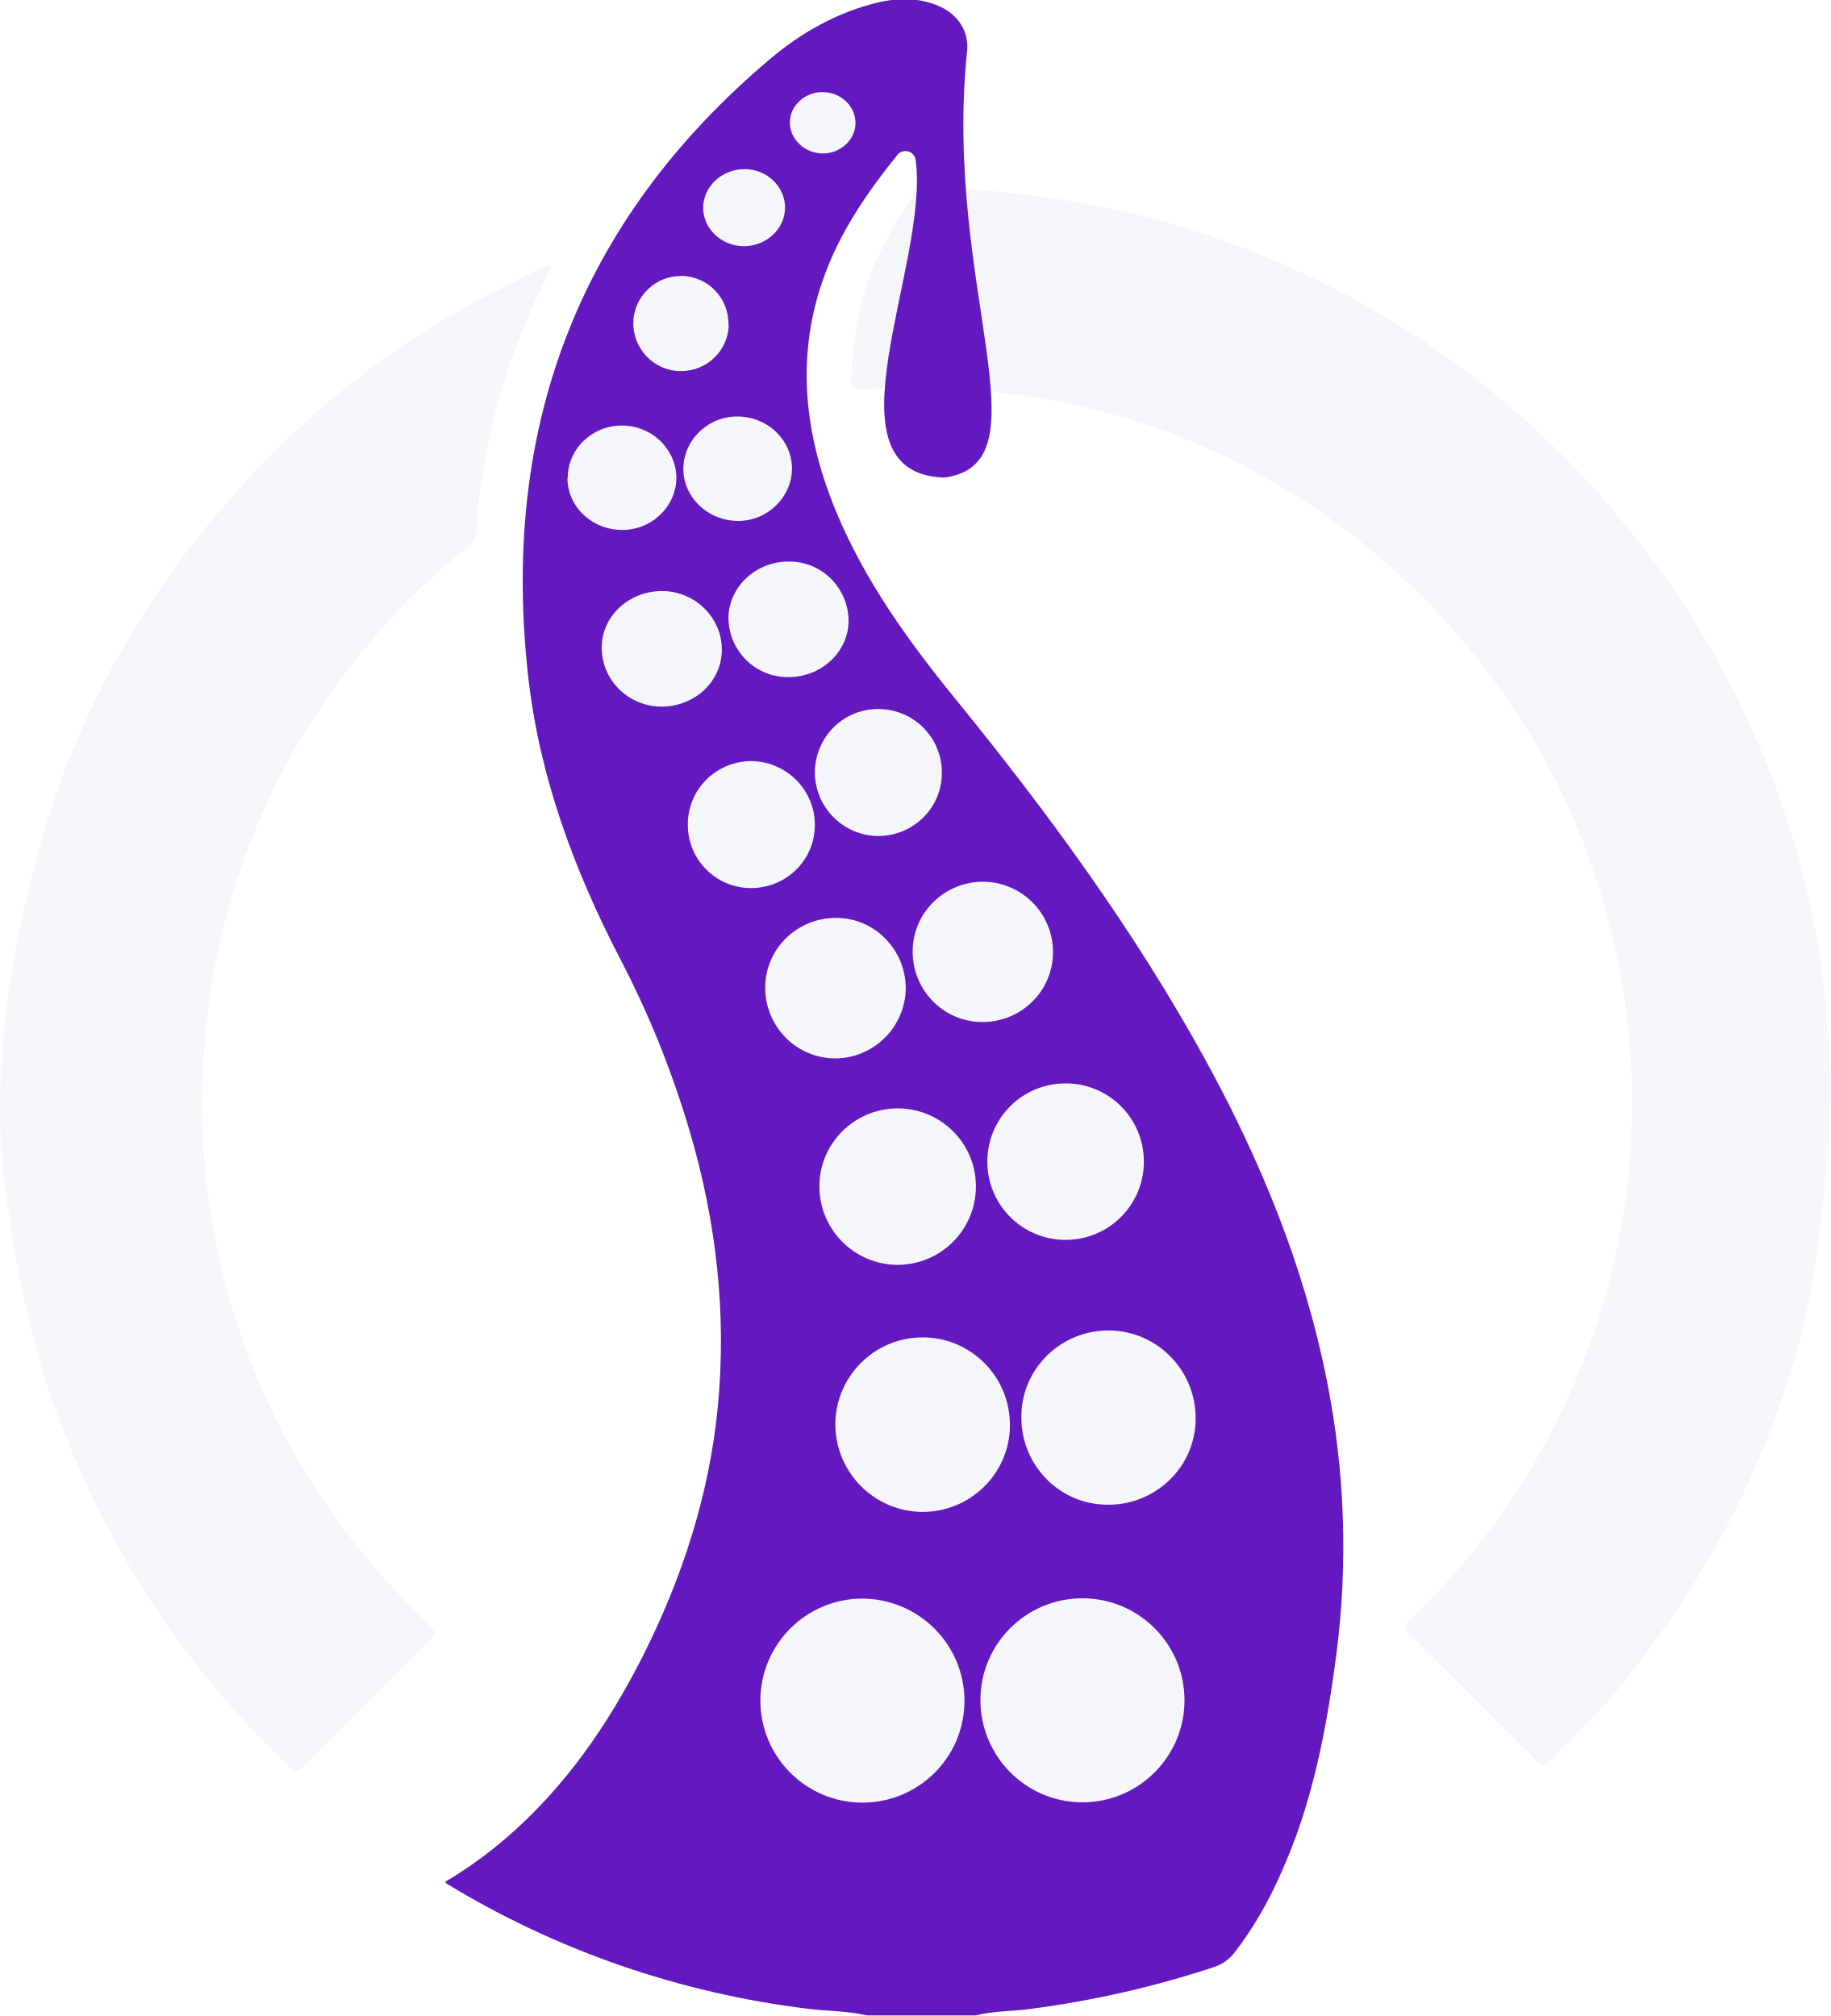
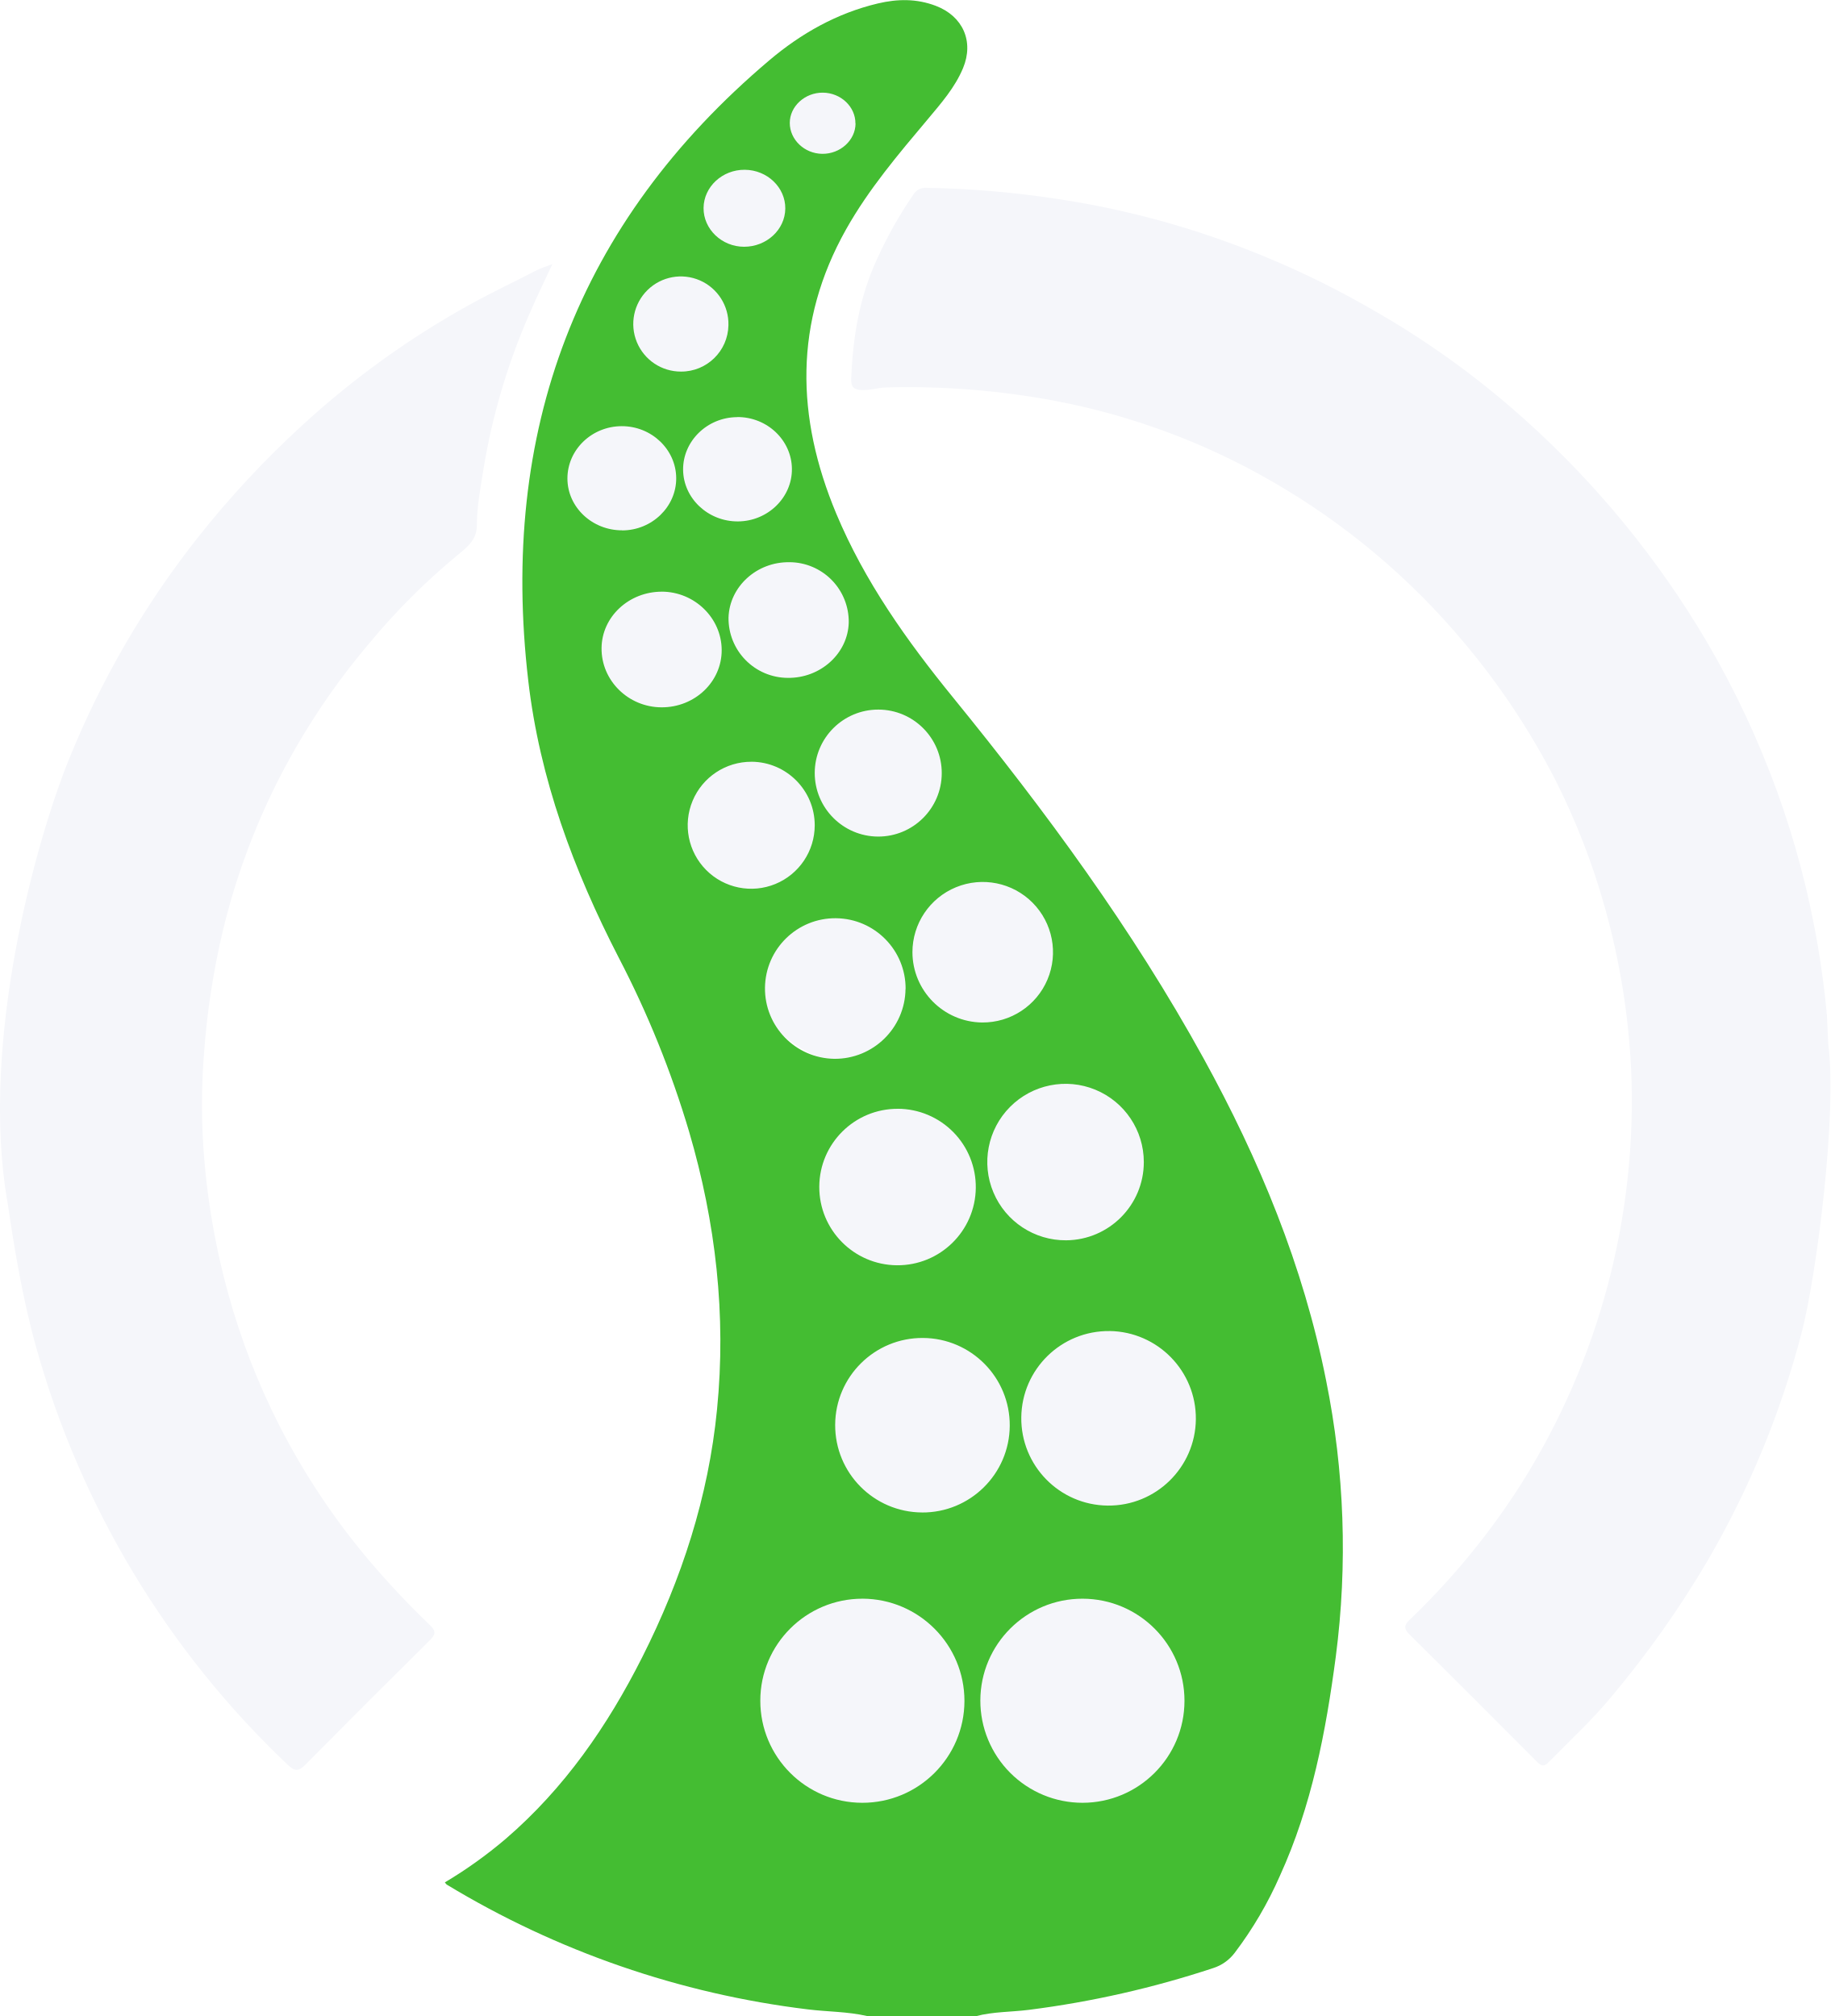
- <svg xmlns="http://www.w3.org/2000/svg" id="Layer_1" version="1.1" viewBox="0 0 608.1 669.9">
-   <defs>
-     <style>
-       .st0 {
-         fill: #f5f6fa;
-       }
- 
-       .st1 {
-         fill: #6319bf;
-       }
-     </style>
-   </defs>
-   <path class="st0" d="M607.4,347c3,23-3.8,76.5-8.8,95.8-6.9,26.6-17.4,52.1-31.3,75.8-9.4,16-20.1,31.1-32,45.3-6.4,7.7-13.8,14.5-20.8,21.7-1.4,1.4-2.3,1.3-3.7,0-14.2-14.3-28.4-28.5-42.6-42.6-2.3-2.3-1-3.6.7-5.2,14-13.5,26.3-28.5,36.7-44.9,25.7-40.9,38.4-88.5,36.4-136.8-.8-18.5-3.8-36.8-8.8-54.5-4.1-14.6-9.6-28.8-16.4-42.3-8.3-16.3-18.5-31.5-30.2-45.5-18-21.6-39.7-39.8-64-53.8-22.3-12.9-46.5-21.9-71.8-26.7-18.6-3.5-37.4-5-56.3-4.5-2.8,0-5.4,1-8.2.9-2.6-.1-3.6-1.1-3.5-3.7.5-13.8,2.7-27.3,8.6-40,3.4-7.4,7.4-14.6,12-21.3.9-1.5,2.6-2.4,4.3-2.3,14.3.2,28.6,1.4,42.8,3.6,18.9,2.8,37.5,7.4,55.5,13.8,17.7,6.3,34.8,14.2,51,23.7,16.1,9.2,31.2,20,45.2,32.1,24.2,20.9,45,45.4,61.8,72.6,9.4,15.4,17.5,31.6,24,48.4,6.4,16.4,11.3,33.4,14.7,50.7,1.9,9.9,3.4,19.9,4.3,30" />
-   <path class="st0" d="M2.4,399c-9-53,9.5-119.5,20.6-147,10.7-26.4,25.1-51.1,42.7-73.4,10.5-13.3,22-25.7,34.5-37.1,17-15.7,35.9-29.3,56.2-40.4,7.1-3.9,14.5-7.4,21.8-11.2,1.4-.7,2.9-1.2,5.3-2.1-3,6.4-5.6,11.8-8,17.4-7,16.2-12,33.2-14.9,50.6-1,6.3-2.2,12.5-2.2,18.9s-3.1,7.1-6.2,9.6c-10.7,8.8-20.6,18.7-29.5,29.4-9.2,10.9-17.5,22.6-24.6,34.9-10.9,19-19.1,39.5-24.2,60.9-3.2,13.5-5.3,27.2-6.2,41-.7,8.7-.8,17.5-.4,26.3.9,18.2,3.8,36.2,8.7,53.8,4.1,14.9,9.7,29.3,16.7,43,8.2,16.1,18.2,31.1,29.8,44.9,6.4,7.6,13.2,14.8,20.3,21.6,2.1,2,1.8,3.2-.1,5.1-13.8,13.7-27.6,27.5-41.3,41.3-2.2,2.2-3.5,2.3-5.8,0-40-37.8-68.9-85.9-83.7-138.9-4.5-16.2-7.2-32.6-9.7-49.1" />
-   <path class="st0" d="M288.3,49.2c0,7.6-6.9,3.9-15.1,3.8s-14.9,3.6-14.8-4,6.9-23.9,15.1-23.8,14.9,16.4,14.8,24Z" />
-   <path class="st0" d="M320.5,611c-51.3,0-84.1-20-84.1-51.4s37.9-44.6,92.1-44.6,78,21.7,78,52.6-38.7,43.4-85.9,43.4h-.1Z" />
-   <path class="st0" d="M338.3,431c47.1,0,78.1,16,78.1,40.2s-32.9,37.8-83,37.8-75-16.5-75-41,33.6-37,79.9-37Z" />
-   <path class="st0" d="M258.4,386.7c0-23.4,26.7-40.5,64.9-40.7,32.1-.1,67,18.1,63.9,42.6-2.9,23.5-26.5,38.4-67.6,38.4s-61.2-16.3-61.2-40.3h0Z" />
-   <path class="st0" d="M359,319.7c4.4,18.7-25.6,39.6-55.5,38.2-33.6-1.6-55.1-15.6-55-39.5,0-22.6,22.3-37.4,56.2-37.4s54.3,15.4,54.3,38.7h0Z" />
-   <path class="st0" d="M268.7,302c-31.1,0-50.4-14.4-50.4-37.3s20.3-35.7,52.6-35.7,50.4,14.4,50.4,37.3-20.2,35.7-52.6,35.7h0Z" />
-   <path class="st0" d="M239.5,244c-29.2,0-48.1-13-48.1-32.9s18.2-32.1,48.7-32.1,47.4,13.3,47.3,33.5c0,19.4-18.5,31.5-47.9,31.5Z" />
-   <path class="st0" d="M267.4,159.2c0,14.6-16.9,23.9-43.1,23.8-24.5,0-41-9.8-40.9-24.2,0-14.6,16.9-23.9,43.1-23.8,24.5,0,41,9.8,40.9,24.2Z" />
-   <path class="st0" d="M228,128c-12.9,0-19.6-7.5-19.6-21.7s6.7-21.4,20.8-21.3c12.6,0,19.3,7.8,19.2,22.2-.1,13.7-7.2,20.9-20.4,20.8Z" />
-   <path class="st0" d="M248.3,85.2c-12.1,0-17-12.4-16.7-20.6.2-7.3,7.3-11.5,18.9-11.2,10.7.2,17,4.6,16.9,12,0,8-7.3,20-19.1,19.9h0Z" />
-   <path class="st1" d="M440.7,458.3c-7.6-38-22.2-73.3-40.8-107.1-23.6-42.8-52.4-82-83.2-119.8-15.3-18.9-29.4-38.5-38.8-61.1-13.4-32-14.1-63.6,3.3-94.5,4.9-8.7,10.7-16.6,16.9-24.3,1.9-2.4,5.7-1.3,6.1,1.7,4.6,34.9-31.8,104,9.4,105.5,35-4.5-.2-63.3,7.6-141h0c1-7.1-2.9-13.3-10.3-16.1-6.3-2.4-12.7-2.3-19.2-.8-13.6,3.3-25.5,10-36,18.9-64,54.1-89.7,123.5-80.1,206.2,3.8,32.6,15.1,63,30.1,92.1,9.7,18.5,17.5,37.8,23.4,57.8,8.9,30.2,12.4,60.9,9.3,92.3-2.9,29-11.8,56.3-24.9,82.3-11.6,22.9-25.9,43.6-45.4,60.4-6.3,5.4-13.1,10.3-20.2,14.5.3.4.4.6.6.7,36.5,22.2,77.4,36.3,119.9,41.5,6.5.8,13.1.7,19.6,2.2h36.2c5.8-1.5,11.8-1.3,17.7-2.1,20.8-2.7,41.3-7.3,61.2-13.9,2.9-.9,5.4-2.7,7.2-5.1,6-7.9,11-16.5,15-25.6,10.6-23.2,15.3-47.9,18.6-72.9,4-30.6,2.9-61.6-3.2-91.8ZM380,386c0,14.3-11.5,25.9-25.8,26h-.2c-14.4,0-26-11.6-26-26s11.6-26,26-26,26,11.6,26,26ZM326.7,293c12.8.1,23.2,10.6,23.1,23.5,0,12.8-10.6,23.2-23.5,23.1h0c-12.8,0-23.1-10.5-23.1-23.3v-.2c0-12.8,10.6-23.2,23.5-23.1ZM298.3,368.3h.2c14.4.2,25.9,11.9,25.7,26.3-.2,14.3-11.8,25.7-26.1,25.7-14.3-.1-25.9-11.7-25.9-26.1,0-14.3,11.7-25.9,26.1-25.9ZM254.2,328.2c0-12.9,10.6-23.2,23.5-23.2,12.9,0,23.2,10.6,23.2,23.5-.2,12.9-10.8,23.3-23.7,23.2-12.8-.2-23-10.7-23-23.5ZM312.9,256.8c0,11.7-9.5,21-21.2,21h0c-11.6-.1-21-9.6-21-21.2.1-11.7,9.5-21.1,21.2-21s21,9.5,21,21.2ZM281.9,206.6c-.2,10.3-9.4,18.6-20.3,18.4h-.1c-10.9-.1-19.6-9.1-19.5-20,.3-10.3,9.4-18.6,20.3-18.4h.1c10.9.1,19.6,9.1,19.5,20ZM227,155.9c0-9.5,8-17.5,17.9-17.5,10,0,18.1,7.7,18.2,17.2,0,9.5-8,17.5-17.9,17.5s-18.1-7.7-18.2-17.2ZM273.4,30.6c6,.1,10.8,4.7,10.8,10.3s-5.1,10.2-11,10.1c-5.9-.1-10.8-4.7-10.8-10.3s5-10.2,11-10.1ZM247.4,56.2h0c7.4,0,13.5,5.9,13.4,12.9-.1,7-6.2,12.7-13.7,12.7s-13.6-5.9-13.5-12.9,6.3-12.7,13.7-12.7ZM226.6,91.7c8.7.2,15.6,7.5,15.4,16.2h.1c-.2,8.6-7.2,15.4-15.8,15.4h-.5c-8.7-.2-15.6-7.5-15.4-16.2s7.5-15.6,16.2-15.4ZM188.6,158.8c0-9.6,8.1-17.4,18-17.4s18,7.8,18.1,17.3c0,9.5-8.1,17.4-18,17.4h0c-10,0-18.2-7.7-18.2-17.3ZM199.9,215.1c0-10.4,9.1-18.7,20-18.7h0c10.9,0,19.8,8.7,19.9,19.3.1,10.6-8.9,19.1-20,19.1s-20-8.9-19.9-19.7ZM228.5,273.9c0-11.7,9.5-21,21.2-21h0c11.6.2,21,9.6,21,21.2,0,11.7-9.5,21-21.2,21-11.7,0-21.1-9.5-21-21.2ZM286.5,599c-18.7,0-33.9-15.2-33.9-33.9s15.2-33.9,33.9-33.9h0c18.8.1,33.9,15.3,33.9,34s-15.2,33.8-33.9,33.8ZM306.3,502.4h0c-16-.2-28.8-13.2-28.8-29.2.1-16,13.2-28.9,29.2-28.8,16,.1,28.9,13.2,28.8,29.2,0,16-13.2,28.9-29.2,28.8ZM359.6,598.9h0c-18.8,0-33.9-15.3-33.9-34s15.2-33.8,33.9-33.8,33.9,15.2,33.9,33.9-15.2,33.9-33.9,33.9ZM367.9,500c-16,0-28.8-13.3-28.6-29.3,0-16,13.3-28.8,29.3-28.6,15.9.2,28.7,13.3,28.6,29.3,0,16-13.3,28.8-29.3,28.6Z" />
+ <svg xmlns="http://www.w3.org/2000/svg" viewBox="0 0 608.13 669.93">
+   <path fill="#f5f6fa" d="M607.39,347c3,23-3.82,76.48-8.84,95.84a301.46,301.46,0,0,1-31.26,75.8,332,332,0,0,1-32,45.26c-6.41,7.74-13.8,14.55-20.83,21.71-1.4,1.43-2.33,1.33-3.69,0Q489.51,564.21,468.13,543c-2.34-2.31-1-3.6.67-5.2a243.43,243.43,0,0,0,36.73-44.93A238.91,238.91,0,0,0,541.93,356.1a241.7,241.7,0,0,0-8.76-54.54,232.51,232.51,0,0,0-16.41-42.3,243.63,243.63,0,0,0-30.22-45.54,237.26,237.26,0,0,0-64-53.77,229.8,229.8,0,0,0-71.79-26.7,264.82,264.82,0,0,0-56.3-4.5c-2.76.06-5.39,1-8.19.86-2.63-.1-3.57-1.1-3.47-3.65.52-13.85,2.73-27.34,8.64-40a138.16,138.16,0,0,1,12-21.28,4.62,4.62,0,0,1,4.31-2.26A319.27,319.27,0,0,1,350.5,66,292.64,292.64,0,0,1,406,79.82a303.22,303.22,0,0,1,51,23.7,289.28,289.28,0,0,1,45.21,32.06A311.82,311.82,0,0,1,564,208.22a299.59,299.59,0,0,1,24,48.44,294.81,294.81,0,0,1,14.65,50.73,299.91,299.91,0,0,1,4.29,30" />
+   <path fill="#f5f6fa" d="M2.39,399c-9-53,9.49-119.52,20.65-147a301.14,301.14,0,0,1,42.74-73.45,317.5,317.5,0,0,1,34.51-37.11A288.52,288.52,0,0,1,156.47,101c7.15-3.94,14.52-7.41,21.76-11.16,1.39-.72,2.93-1.16,5.28-2.06-3,6.38-5.63,11.83-8,17.4a214.85,214.85,0,0,0-14.87,50.59c-1,6.28-2.21,12.54-2.23,18.92,0,4.57-3.08,7.07-6.16,9.57a219.87,219.87,0,0,0-29.46,29.37,233.45,233.45,0,0,0-24.57,34.93A229,229,0,0,0,74,309.44a256.44,256.44,0,0,0-6.25,41,217.18,217.18,0,0,0-.44,26.29A242.77,242.77,0,0,0,76,430.53a233,233,0,0,0,16.71,43,235.79,235.79,0,0,0,29.82,44.92,285.32,285.32,0,0,0,20.33,21.61c2.13,2.05,1.8,3.17-.12,5.07q-20.76,20.54-41.3,41.3c-2.15,2.17-3.48,2.31-5.78.09A303.25,303.25,0,0,1,12,447.64C7.48,431.48,4.76,415,2.35,398.5" />
+   <path fill="#f5f6fa" d="M288.31,49.2c-.07,7.62-6.88,3.86-15.06,3.8s-14.9,3.56-14.83-4.05,6.93-23.86,15.08-23.8S288.38,41.57,288.31,49.2Z" />
+   <path fill="#f5f6fa" d="M320.51,611c-51.34,0-84.12-20-84.11-51.4,0-26.24,37.92-44.61,92.05-44.6,45.78,0,78,21.73,77.95,52.56C406.36,591.46,367.74,611,320.51,611Z" />
+   <path fill="#f5f6fa" d="M338.32,431c47.08,0,78.09,16,78.08,40.22,0,22.82-32.91,37.8-83,37.78-44.81,0-75-16.52-75-41C258.42,446.56,292,431,338.32,431Z" />
+   <path fill="#f5f6fa" d="M258.39,386.69c0-23.36,26.74-40.55,64.89-40.69,32.07-.12,67,18.07,63.92,42.6-2.92,23.46-26.52,38.42-67.6,38.4C283.16,427,258.39,410.68,258.39,386.69Z" />
+   <path fill="#f5f6fa" d="M359,319.69c4.41,18.73-25.65,39.64-55.53,38.25-33.61-1.57-55.09-15.56-55-39.55.05-22.62,22.29-37.41,56.22-37.38C337.43,281,359,296.37,359,319.69Z" />
+   <path fill="#f5f6fa" d="M268.74,302c-31.05,0-50.39-14.36-50.35-37.31,0-22,20.26-35.71,52.65-35.69,31.05,0,50.39,14.36,50.35,37.31C321.36,288.32,301.14,302,268.74,302Z" />
+   <path fill="#f5f6fa" d="M239.49,244c-29.24,0-48.13-13-48.1-32.91,0-20.17,18.21-32.15,48.67-32.09,28.69.06,47.41,13.3,47.33,33.46C287.31,231.88,268.85,244,239.49,244Z" />
+   <path fill="#f5f6fa" d="M267.39,159.2c0,14.56-16.93,23.89-43.08,23.79-24.53-.09-41-9.81-40.92-24.2,0-14.56,16.93-23.89,43.08-23.79C251,135.09,267.43,144.81,267.39,159.2Z" />
+   <path fill="#f5f6fa" d="M228,128c-12.88-.05-19.63-7.54-19.59-21.74,0-14.59,6.7-21.38,20.82-21.26,12.61.11,19.3,7.85,19.18,22.19C248.27,120.87,241.22,128.06,228,128Z" />
+   <path fill="#f5f6fa" d="M248.29,85.25c-12.15-.11-17-12.44-16.74-20.62.25-7.29,7.27-11.46,18.91-11.25,10.73.2,17,4.61,16.93,12C267.37,73.38,260.07,85.36,248.29,85.25Z" />
+   <path fill="#44bd32" d="M288,669.93c-6.46-1.49-13.1-1.39-19.64-2.2a301.83,301.83,0,0,1-119.95-41.47c-.18-.11-.29-.34-.62-.73A147.59,147.59,0,0,0,168,611.07c19.53-16.82,33.84-37.52,45.36-60.37,13.11-26,22-53.27,24.85-82.31,3.11-31.37-.41-62.12-9.27-92.31a325.54,325.54,0,0,0-23.35-57.78c-15-29.08-26.31-59.49-30.09-92.1C165.86,143.47,191.62,74.13,255.63,20c10.49-8.88,22.43-15.63,36-18.85,6.49-1.54,12.88-1.64,19.24.78,9,3.42,12.78,11.81,9.07,20.71-2.7,6.48-7.29,11.68-11.73,17-9.78,11.63-19.6,23.2-27.1,36.53-17.41,30.95-16.66,62.49-3.3,94.48,9.44,22.58,23.45,42.25,38.79,61.1,30.78,37.82,59.61,77,83.19,119.84,18.6,33.79,33.21,69.09,40.76,107.1a280.25,280.25,0,0,1,3.23,91.79c-3.3,25-8,49.7-18.58,72.89a126.61,126.61,0,0,1-15,25.56,14.45,14.45,0,0,1-7.19,5.09,325.33,325.33,0,0,1-61.16,13.86c-5.89.75-11.88.58-17.67,2.12Zm71.61-70.85a33.91,33.91,0,1,0-33.92-34A33.94,33.94,0,0,0,359.64,599.08Zm-73.09-67.82a33.91,33.91,0,1,0,33.89,34A34,34,0,0,0,286.55,531.25Zm19.74-28.65a29,29,0,1,0-28.8-29.14A29,29,0,0,0,306.28,502.6Zm62.38-60.29a29,29,0,1,0,28.65,29.28A29.06,29.06,0,0,0,368.66,442.31Zm-70.37-73.86a26,26,0,1,0,25.91,26.28A26,26,0,0,0,298.29,368.45ZM380,386.16a26,26,0,1,0-25.8,26A26,26,0,0,0,380,386.16Zm-53.72-46.38a23.35,23.35,0,1,0-23.15-23.36A23.42,23.42,0,0,0,326.26,339.78Zm-25.42-11.12a23.36,23.36,0,1,0-23.71,23.19A23.46,23.46,0,0,0,300.83,328.66ZM291.67,278a21.1,21.1,0,1,0-21-21.14A21.15,21.15,0,0,0,291.67,278Zm-42-24.86a21.1,21.1,0,1,0,21,21.12A21.13,21.13,0,0,0,249.7,253.13Zm12.65-66.31c-10.89-.2-20,8.11-20.29,18.43a19.77,19.77,0,0,0,19.64,20c10.93.16,20.06-8.14,20.3-18.43A19.77,19.77,0,0,0,262.35,186.82Zm-42.47,9.79c-10.92,0-19.9,8.34-20,18.71-.13,10.78,8.84,19.67,19.91,19.72s20.06-8.5,20-19.08S230.79,196.66,219.88,196.61Zm25-58c-9.93.07-18,8-17.91,17.49s8.3,17.23,18.25,17.16,18-8,17.9-17.49S254.87,138.52,244.89,138.59Zm-38.2,37.64c9.94,0,18.05-7.86,18-17.38s-8.2-17.3-18.14-17.26-18,7.84-18,17.38S196.74,176.26,206.69,176.23ZM242,108.08a15.81,15.81,0,1,0-15.75,15.4A15.68,15.68,0,0,0,242,108.08Zm5.42-51.66c-7.45-.06-13.62,5.67-13.68,12.69S239.78,82,247.21,82s13.61-5.65,13.68-12.68S254.9,56.48,247.45,56.42Zm36.77-15.37c.05-5.57-4.84-10.21-10.81-10.26s-11,4.54-11,10.07,4.86,10.21,10.82,10.26S284.18,46.61,284.23,41.05Z" />
</svg>
